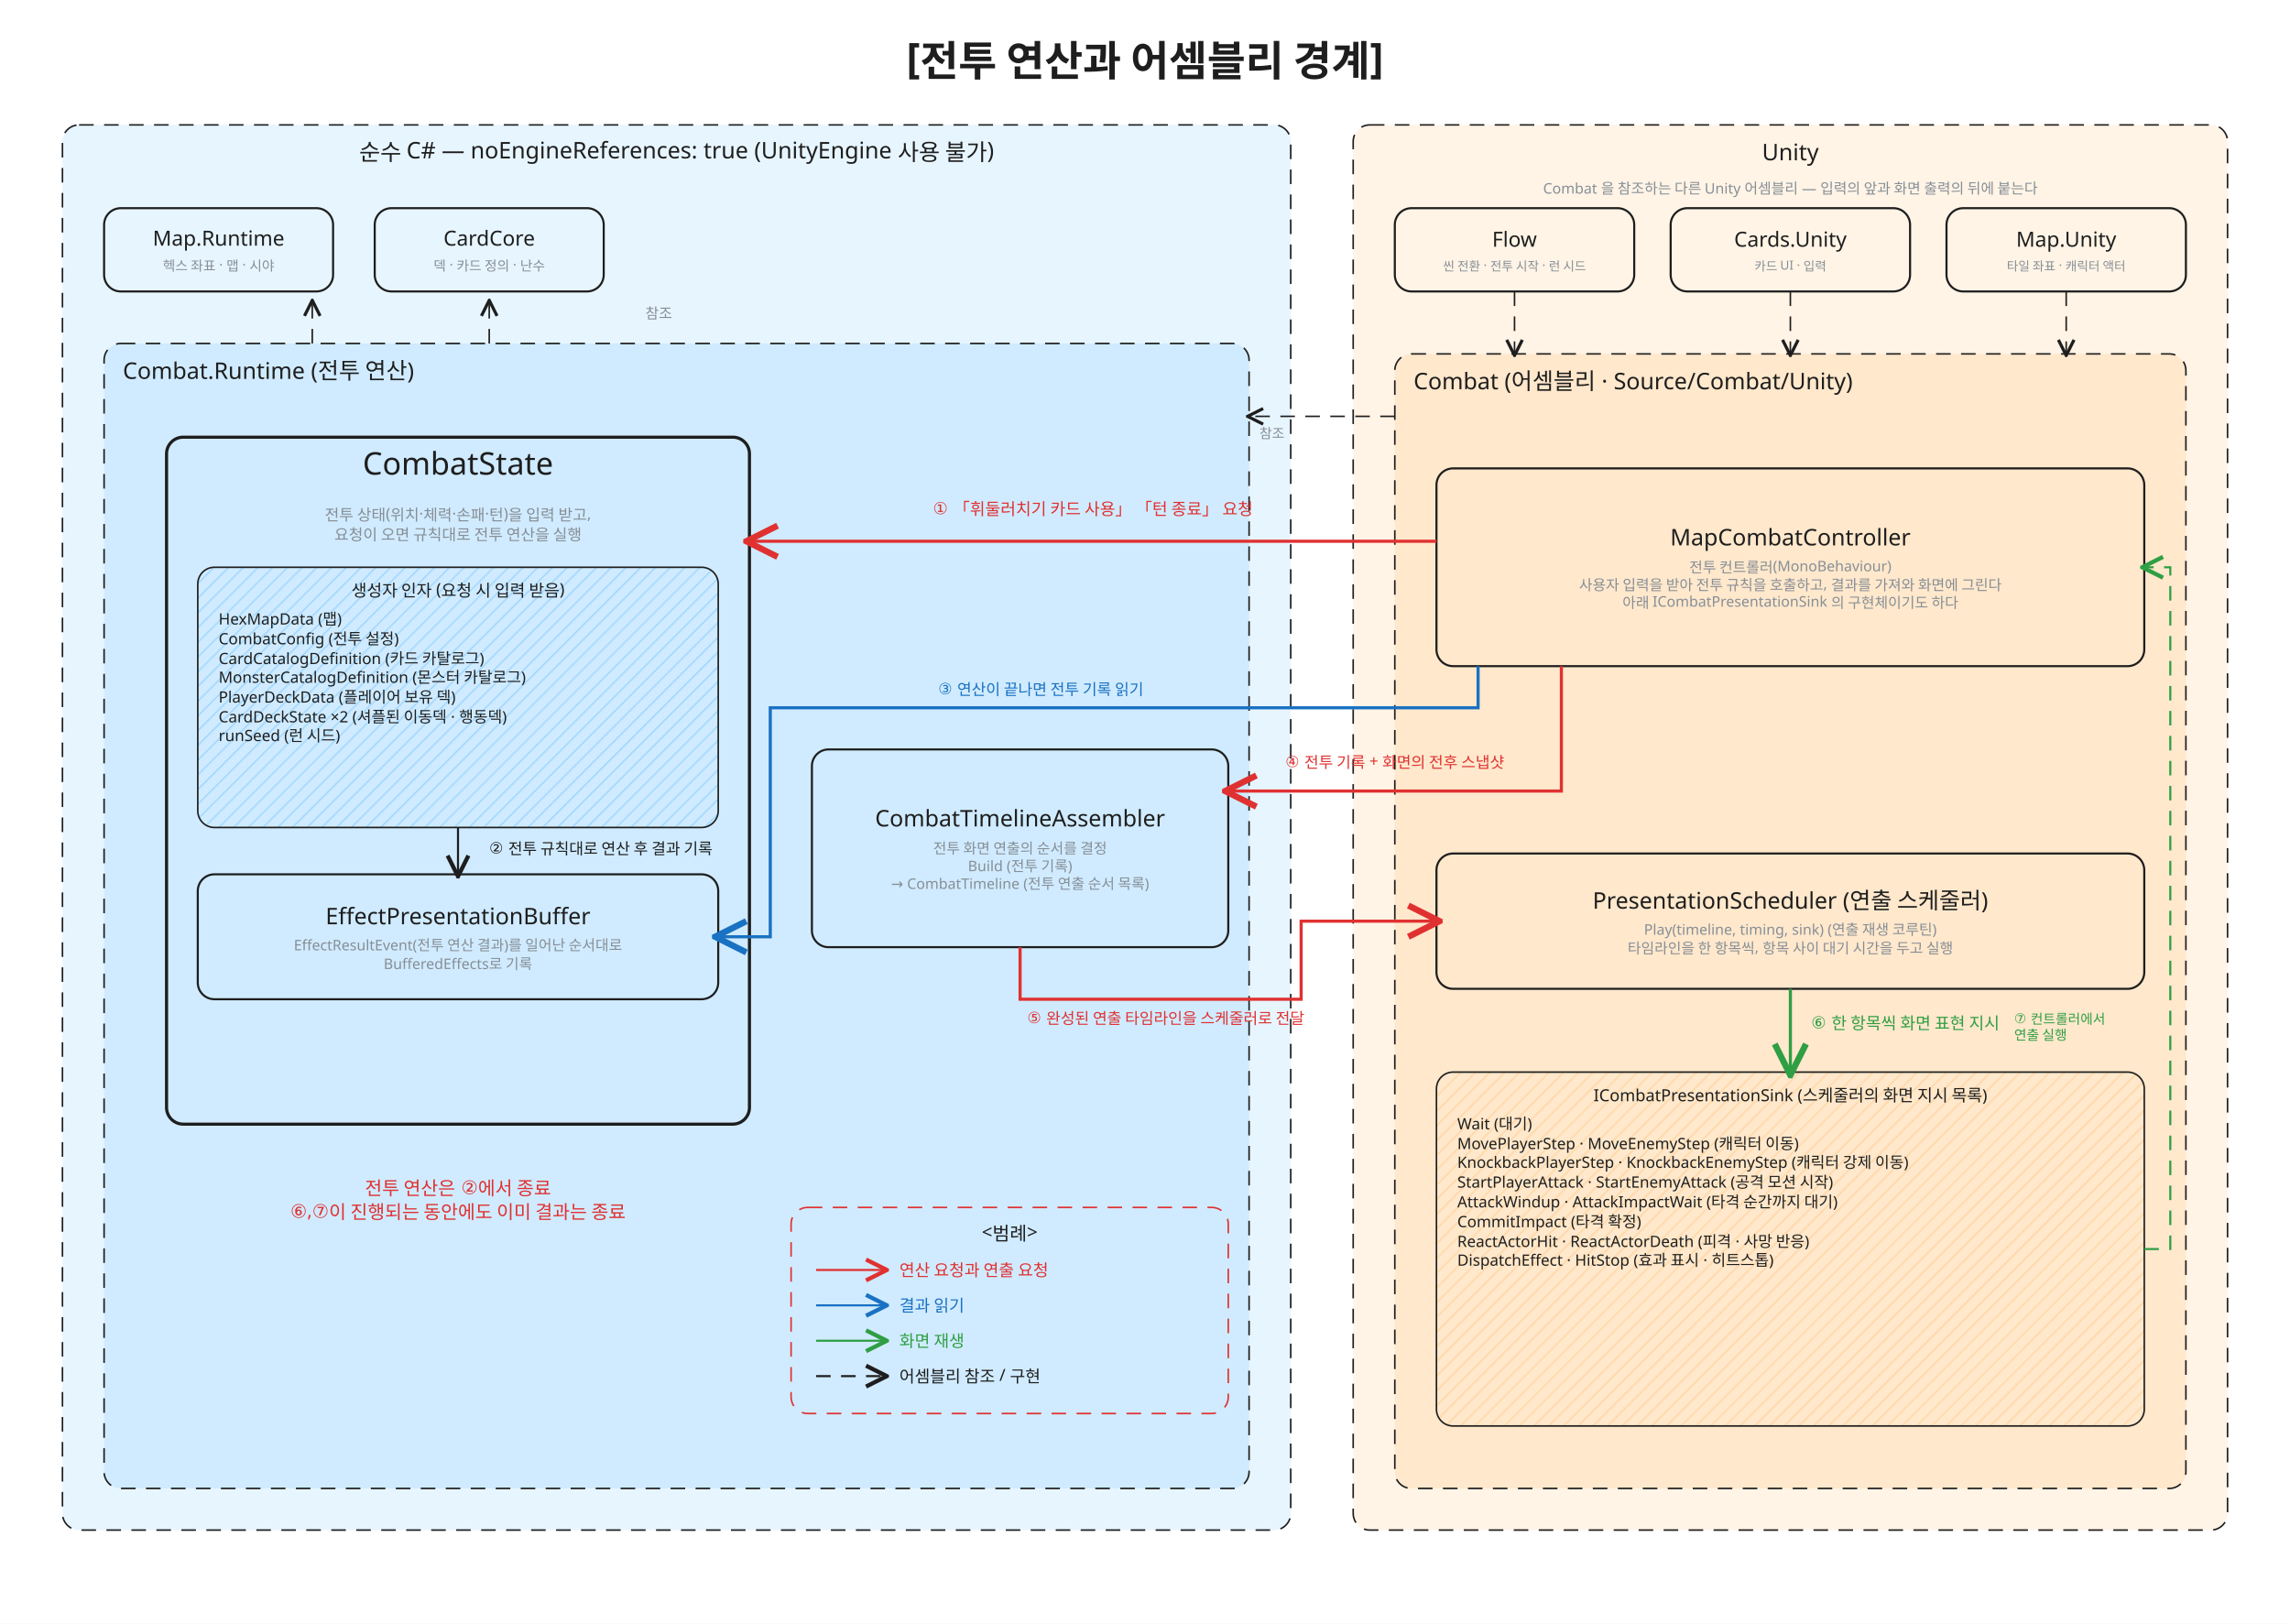
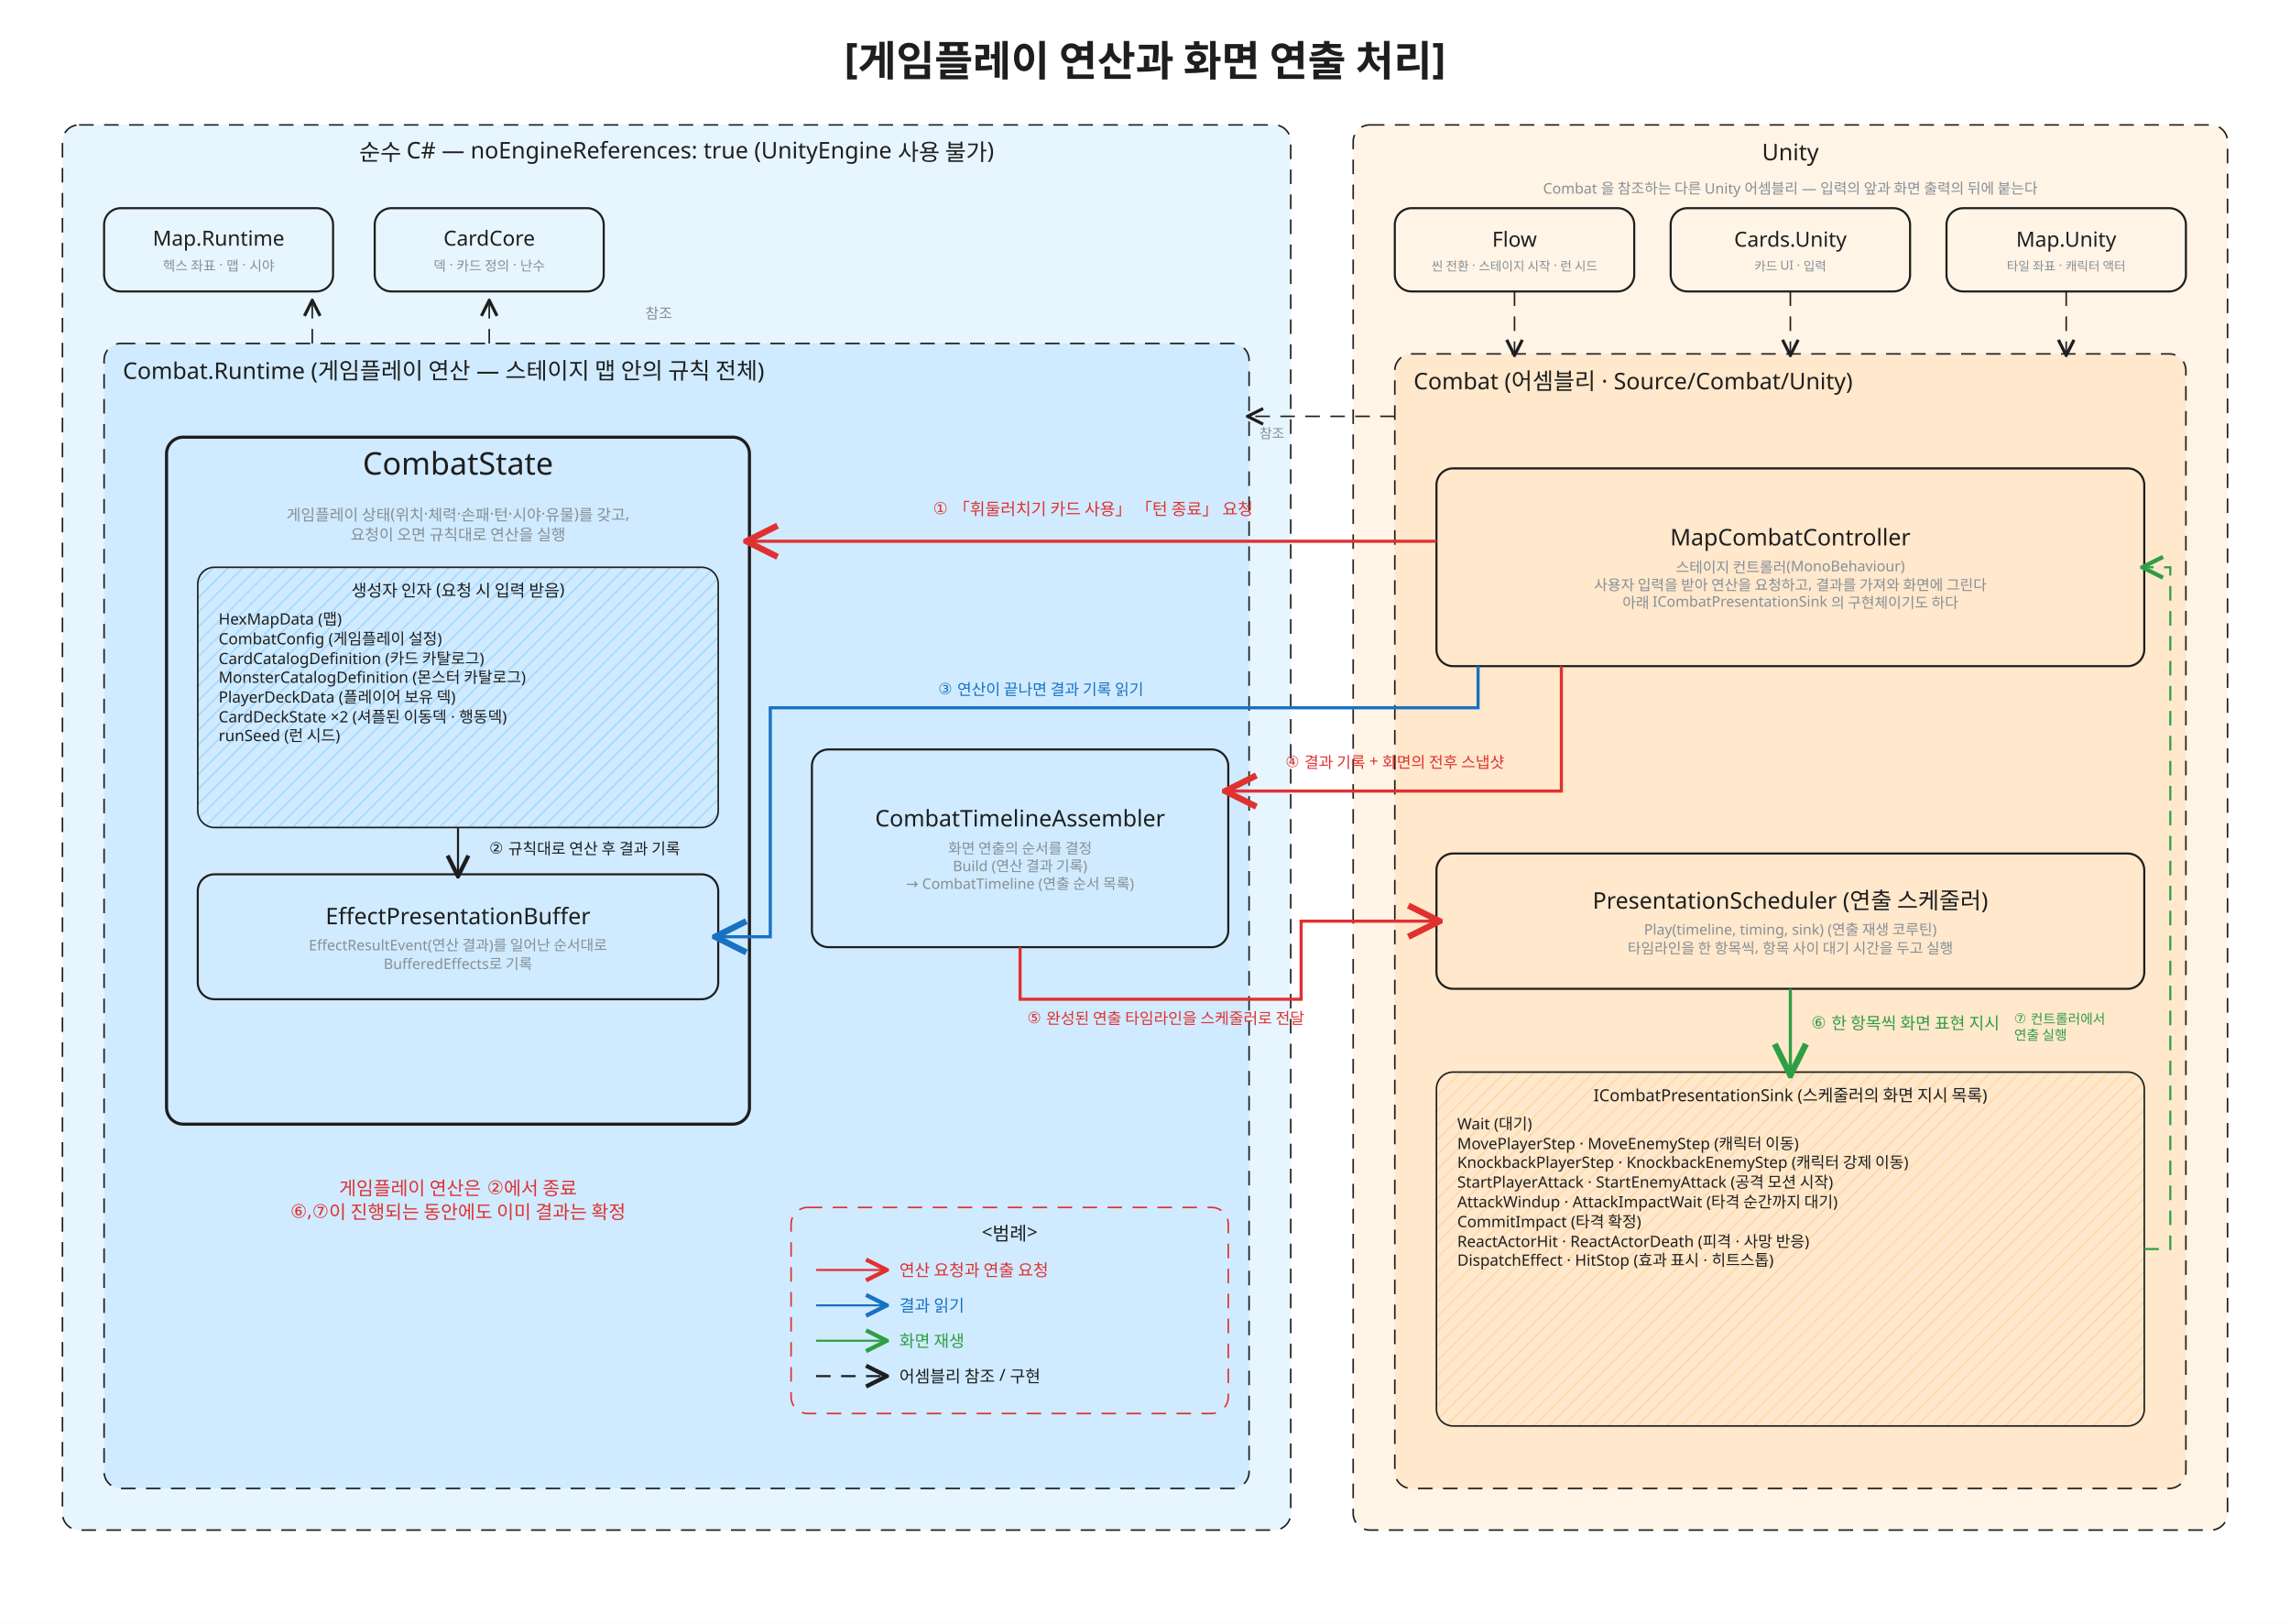
<svg xmlns="http://www.w3.org/2000/svg" width="2200" height="1560" viewBox="0 0 2200 1560">
  <defs>
    <pattern id="ha5d8ff" patternUnits="userSpaceOnUse" width="10" height="10" patternTransform="rotate(45)">
      <line x1="0" y1="0" x2="0" y2="10" stroke="#a5d8ff" stroke-width="3" />
    </pattern>
    <pattern id="hffd8a8" patternUnits="userSpaceOnUse" width="10" height="10" patternTransform="rotate(45)">
      <line x1="0" y1="0" x2="0" y2="10" stroke="#ffd8a8" stroke-width="3" />
    </pattern>
    <marker id="ah1e1e1e" markerWidth="12" markerHeight="12" refX="10" refY="6" orient="auto">
      <path d="M1,1 L11,6 L1,11" fill="none" stroke="#1e1e1e" stroke-width="2" />
    </marker>
    <marker id="as1e1e1e" markerWidth="12" markerHeight="12" refX="2" refY="6" orient="auto">
      <path d="M11,1 L1,6 L11,11" fill="none" stroke="#1e1e1e" stroke-width="2" />
    </marker>
    <marker id="ahe03131" markerWidth="12" markerHeight="12" refX="10" refY="6" orient="auto">
      <path d="M1,1 L11,6 L1,11" fill="none" stroke="#e03131" stroke-width="2" />
    </marker>
    <marker id="ase03131" markerWidth="12" markerHeight="12" refX="2" refY="6" orient="auto">
      <path d="M11,1 L1,6 L11,11" fill="none" stroke="#e03131" stroke-width="2" />
    </marker>
    <marker id="ah1971c2" markerWidth="12" markerHeight="12" refX="10" refY="6" orient="auto">
      <path d="M1,1 L11,6 L1,11" fill="none" stroke="#1971c2" stroke-width="2" />
    </marker>
    <marker id="as1971c2" markerWidth="12" markerHeight="12" refX="2" refY="6" orient="auto">
      <path d="M11,1 L1,6 L11,11" fill="none" stroke="#1971c2" stroke-width="2" />
    </marker>
    <marker id="ah2f9e44" markerWidth="12" markerHeight="12" refX="10" refY="6" orient="auto">
      <path d="M1,1 L11,6 L1,11" fill="none" stroke="#2f9e44" stroke-width="2" />
    </marker>
    <marker id="as2f9e44" markerWidth="12" markerHeight="12" refX="2" refY="6" orient="auto">
      <path d="M11,1 L1,6 L11,11" fill="none" stroke="#2f9e44" stroke-width="2" />
    </marker>
  </defs>
  <rect width="100%" height="100%" fill="#ffffff" />
-   <text x="1100" y="70" font-size="40" fill="#1e1e1e" text-anchor="middle" font-family="Virgil, 'Segoe Print', 'Comic Sans MS', 'Apple SD Gothic Neo', 'Noto Sans KR', sans-serif" font-weight="bold">[전투 연산과 어셈블리 경계]</text>
+   <text x="1100" y="70" font-size="40" fill="#1e1e1e" text-anchor="middle" font-family="Virgil, 'Segoe Print', 'Comic Sans MS', 'Apple SD Gothic Neo', 'Noto Sans KR', sans-serif" font-weight="bold">[게임플레이 연산과 화면 연출 처리]</text>
  <rect x="60" y="120" width="1180" height="1350" rx="16" fill="#e7f5ff" stroke="#1e1e1e" stroke-width="1.5" stroke-dasharray="14,10" />
  <text x="650" y="154" font-size="22" fill="#1e1e1e" text-anchor="middle" font-family="Virgil, 'Segoe Print', 'Comic Sans MS', 'Apple SD Gothic Neo', 'Noto Sans KR', sans-serif" font-weight="normal">순수 C#  —  noEngineReferences: true  (UnityEngine 사용 불가)</text>
  <rect x="1300" y="120" width="840" height="1350" rx="16" fill="#fff4e6" stroke="#1e1e1e" stroke-width="1.5" stroke-dasharray="14,10" />
  <text x="1720" y="154" font-size="22" fill="#1e1e1e" text-anchor="middle" font-family="Virgil, 'Segoe Print', 'Comic Sans MS', 'Apple SD Gothic Neo', 'Noto Sans KR', sans-serif" font-weight="normal">Unity</text>
  <rect x="100" y="200" width="220" height="80" rx="16" fill="none" stroke="#1e1e1e" stroke-width="2" />
  <text x="210" y="236" font-size="20" fill="#1e1e1e" text-anchor="middle" font-family="Virgil, 'Segoe Print', 'Comic Sans MS', 'Apple SD Gothic Neo', 'Noto Sans KR', sans-serif" font-weight="normal">Map.Runtime</text>
  <text x="210" y="260" font-size="13" fill="#868e96" text-anchor="middle" font-family="Virgil, 'Segoe Print', 'Comic Sans MS', 'Apple SD Gothic Neo', 'Noto Sans KR', sans-serif" font-weight="normal">헥스 좌표 · 맵 · 시야</text>
  <rect x="360" y="200" width="220" height="80" rx="16" fill="none" stroke="#1e1e1e" stroke-width="2" />
  <text x="470" y="236" font-size="20" fill="#1e1e1e" text-anchor="middle" font-family="Virgil, 'Segoe Print', 'Comic Sans MS', 'Apple SD Gothic Neo', 'Noto Sans KR', sans-serif" font-weight="normal">CardCore</text>
  <text x="470" y="260" font-size="13" fill="#868e96" text-anchor="middle" font-family="Virgil, 'Segoe Print', 'Comic Sans MS', 'Apple SD Gothic Neo', 'Noto Sans KR', sans-serif" font-weight="normal">덱 · 카드 정의 · 난수</text>
  <rect x="100" y="330" width="1100" height="1100" rx="16" fill="#d0ebff" stroke="#1e1e1e" stroke-width="1.5" stroke-dasharray="14,10" />
-   <text x="118" y="364" font-size="22" fill="#1e1e1e" text-anchor="start" font-family="Virgil, 'Segoe Print', 'Comic Sans MS', 'Apple SD Gothic Neo', 'Noto Sans KR', sans-serif" font-weight="normal">Combat.Runtime  (전투 연산)</text>
+   <text x="118" y="364" font-size="22" fill="#1e1e1e" text-anchor="start" font-family="Virgil, 'Segoe Print', 'Comic Sans MS', 'Apple SD Gothic Neo', 'Noto Sans KR', sans-serif" font-weight="normal">Combat.Runtime  (게임플레이 연산 — 스테이지 맵 안의 규칙 전체)</text>
  <polyline points="300,330 300,290" fill="none" stroke="#1e1e1e" stroke-width="1.5" stroke-dasharray="14,10" marker-end="url(#ah1e1e1e)" />
  <polyline points="470,330 470,290" fill="none" stroke="#1e1e1e" stroke-width="1.5" stroke-dasharray="14,10" marker-end="url(#ah1e1e1e)" />
  <text x="620" y="306" font-size="14" fill="#868e96" text-anchor="start" font-family="Virgil, 'Segoe Print', 'Comic Sans MS', 'Apple SD Gothic Neo', 'Noto Sans KR', sans-serif" font-weight="normal">참조</text>
  <rect x="160" y="420" width="560" height="660" rx="16" fill="none" stroke="#1e1e1e" stroke-width="3" />
  <text x="440" y="456" font-size="30" fill="#1e1e1e" text-anchor="middle" font-family="Virgil, 'Segoe Print', 'Comic Sans MS', 'Apple SD Gothic Neo', 'Noto Sans KR', sans-serif" font-weight="normal">CombatState</text>
-   <text x="440" y="500" font-size="15" fill="#868e96" text-anchor="middle" font-family="Virgil, 'Segoe Print', 'Comic Sans MS', 'Apple SD Gothic Neo', 'Noto Sans KR', sans-serif" font-weight="normal">전투 상태(위치·체력·손패·턴)을 입력 받고,</text>
-   <text x="440" y="519" font-size="15" fill="#868e96" text-anchor="middle" font-family="Virgil, 'Segoe Print', 'Comic Sans MS', 'Apple SD Gothic Neo', 'Noto Sans KR', sans-serif" font-weight="normal">요청이 오면 규칙대로 전투 연산을 실행</text>
+   <text x="440" y="500" font-size="15" fill="#868e96" text-anchor="middle" font-family="Virgil, 'Segoe Print', 'Comic Sans MS', 'Apple SD Gothic Neo', 'Noto Sans KR', sans-serif" font-weight="normal">게임플레이 상태(위치·체력·손패·턴·시야·유물)를 갖고,</text>
+   <text x="440" y="519" font-size="15" fill="#868e96" text-anchor="middle" font-family="Virgil, 'Segoe Print', 'Comic Sans MS', 'Apple SD Gothic Neo', 'Noto Sans KR', sans-serif" font-weight="normal">요청이 오면 규칙대로 연산을 실행</text>
  <rect x="190" y="545" width="500" height="250" rx="16" fill="url(#ha5d8ff)" stroke="#1e1e1e" stroke-width="1.5" />
  <text x="440" y="573" font-size="16" fill="#1e1e1e" text-anchor="middle" font-family="Virgil, 'Segoe Print', 'Comic Sans MS', 'Apple SD Gothic Neo', 'Noto Sans KR', sans-serif" font-weight="normal">생성자 인자 (요청 시 입력 받음)</text>
  <text x="210" y="600" font-size="15" fill="#1e1e1e" text-anchor="start" font-family="Virgil, 'Segoe Print', 'Comic Sans MS', 'Apple SD Gothic Neo', 'Noto Sans KR', sans-serif" font-weight="normal">HexMapData  (맵)</text>
-   <text x="210" y="619" font-size="15" fill="#1e1e1e" text-anchor="start" font-family="Virgil, 'Segoe Print', 'Comic Sans MS', 'Apple SD Gothic Neo', 'Noto Sans KR', sans-serif" font-weight="normal">CombatConfig  (전투 설정)</text>
+   <text x="210" y="619" font-size="15" fill="#1e1e1e" text-anchor="start" font-family="Virgil, 'Segoe Print', 'Comic Sans MS', 'Apple SD Gothic Neo', 'Noto Sans KR', sans-serif" font-weight="normal">CombatConfig  (게임플레이 설정)</text>
  <text x="210" y="638" font-size="15" fill="#1e1e1e" text-anchor="start" font-family="Virgil, 'Segoe Print', 'Comic Sans MS', 'Apple SD Gothic Neo', 'Noto Sans KR', sans-serif" font-weight="normal">CardCatalogDefinition  (카드 카탈로그)</text>
  <text x="210" y="656" font-size="15" fill="#1e1e1e" text-anchor="start" font-family="Virgil, 'Segoe Print', 'Comic Sans MS', 'Apple SD Gothic Neo', 'Noto Sans KR', sans-serif" font-weight="normal">MonsterCatalogDefinition  (몬스터 카탈로그)</text>
  <text x="210" y="675" font-size="15" fill="#1e1e1e" text-anchor="start" font-family="Virgil, 'Segoe Print', 'Comic Sans MS', 'Apple SD Gothic Neo', 'Noto Sans KR', sans-serif" font-weight="normal">PlayerDeckData  (플레이어 보유 덱)</text>
  <text x="210" y="694" font-size="15" fill="#1e1e1e" text-anchor="start" font-family="Virgil, 'Segoe Print', 'Comic Sans MS', 'Apple SD Gothic Neo', 'Noto Sans KR', sans-serif" font-weight="normal">CardDeckState ×2  (셔플된 이동덱 · 행동덱)</text>
  <text x="210" y="712" font-size="15" fill="#1e1e1e" text-anchor="start" font-family="Virgil, 'Segoe Print', 'Comic Sans MS', 'Apple SD Gothic Neo', 'Noto Sans KR', sans-serif" font-weight="normal">runSeed  (런 시드)</text>
  <rect x="190" y="840" width="500" height="120" rx="16" fill="none" stroke="#1e1e1e" stroke-width="2" />
  <text x="440" y="888" font-size="22" fill="#1e1e1e" text-anchor="middle" font-family="Virgil, 'Segoe Print', 'Comic Sans MS', 'Apple SD Gothic Neo', 'Noto Sans KR', sans-serif" font-weight="normal">EffectPresentationBuffer</text>
-   <text x="440" y="913" font-size="14" fill="#868e96" text-anchor="middle" font-family="Virgil, 'Segoe Print', 'Comic Sans MS', 'Apple SD Gothic Neo', 'Noto Sans KR', sans-serif" font-weight="normal">EffectResultEvent(전투 연산 결과)를 일어난 순서대로</text>
+   <text x="440" y="913" font-size="14" fill="#868e96" text-anchor="middle" font-family="Virgil, 'Segoe Print', 'Comic Sans MS', 'Apple SD Gothic Neo', 'Noto Sans KR', sans-serif" font-weight="normal">EffectResultEvent(연산 결과)를 일어난 순서대로</text>
  <text x="440" y="931" font-size="14" fill="#868e96" text-anchor="middle" font-family="Virgil, 'Segoe Print', 'Comic Sans MS', 'Apple SD Gothic Neo', 'Noto Sans KR', sans-serif" font-weight="normal">BufferedEffects로 기록</text>
  <rect x="780" y="720" width="400" height="190" rx="16" fill="none" stroke="#1e1e1e" stroke-width="2" />
  <text x="980" y="794" font-size="22" fill="#1e1e1e" text-anchor="middle" font-family="Virgil, 'Segoe Print', 'Comic Sans MS', 'Apple SD Gothic Neo', 'Noto Sans KR', sans-serif" font-weight="normal">CombatTimelineAssembler</text>
-   <text x="980" y="820" font-size="14" fill="#868e96" text-anchor="middle" font-family="Virgil, 'Segoe Print', 'Comic Sans MS', 'Apple SD Gothic Neo', 'Noto Sans KR', sans-serif" font-weight="normal">전투 화면 연출의 순서를 결정</text>
-   <text x="980" y="837" font-size="14" fill="#868e96" text-anchor="middle" font-family="Virgil, 'Segoe Print', 'Comic Sans MS', 'Apple SD Gothic Neo', 'Noto Sans KR', sans-serif" font-weight="normal">Build (전투 기록)</text>
-   <text x="980" y="854" font-size="14" fill="#868e96" text-anchor="middle" font-family="Virgil, 'Segoe Print', 'Comic Sans MS', 'Apple SD Gothic Neo', 'Noto Sans KR', sans-serif" font-weight="normal">→ CombatTimeline (전투 연출 순서 목록)</text>
+   <text x="980" y="820" font-size="14" fill="#868e96" text-anchor="middle" font-family="Virgil, 'Segoe Print', 'Comic Sans MS', 'Apple SD Gothic Neo', 'Noto Sans KR', sans-serif" font-weight="normal">화면 연출의 순서를 결정</text>
+   <text x="980" y="837" font-size="14" fill="#868e96" text-anchor="middle" font-family="Virgil, 'Segoe Print', 'Comic Sans MS', 'Apple SD Gothic Neo', 'Noto Sans KR', sans-serif" font-weight="normal">Build (연산 결과 기록)</text>
+   <text x="980" y="854" font-size="14" fill="#868e96" text-anchor="middle" font-family="Virgil, 'Segoe Print', 'Comic Sans MS', 'Apple SD Gothic Neo', 'Noto Sans KR', sans-serif" font-weight="normal">→ CombatTimeline (연출 순서 목록)</text>
  <rect x="1340" y="200" width="230" height="80" rx="16" fill="none" stroke="#1e1e1e" stroke-width="2" />
  <text x="1455" y="237" font-size="20" fill="#1e1e1e" text-anchor="middle" font-family="Virgil, 'Segoe Print', 'Comic Sans MS', 'Apple SD Gothic Neo', 'Noto Sans KR', sans-serif" font-weight="normal">Flow</text>
-   <text x="1455" y="260" font-size="12" fill="#868e96" text-anchor="middle" font-family="Virgil, 'Segoe Print', 'Comic Sans MS', 'Apple SD Gothic Neo', 'Noto Sans KR', sans-serif" font-weight="normal">씬 전환 · 전투 시작 · 런 시드</text>
+   <text x="1455" y="260" font-size="12" fill="#868e96" text-anchor="middle" font-family="Virgil, 'Segoe Print', 'Comic Sans MS', 'Apple SD Gothic Neo', 'Noto Sans KR', sans-serif" font-weight="normal">씬 전환 · 스테이지 시작 · 런 시드</text>
  <rect x="1605" y="200" width="230" height="80" rx="16" fill="none" stroke="#1e1e1e" stroke-width="2" />
  <text x="1720" y="237" font-size="20" fill="#1e1e1e" text-anchor="middle" font-family="Virgil, 'Segoe Print', 'Comic Sans MS', 'Apple SD Gothic Neo', 'Noto Sans KR', sans-serif" font-weight="normal">Cards.Unity</text>
  <text x="1720" y="260" font-size="12" fill="#868e96" text-anchor="middle" font-family="Virgil, 'Segoe Print', 'Comic Sans MS', 'Apple SD Gothic Neo', 'Noto Sans KR', sans-serif" font-weight="normal">카드 UI · 입력</text>
  <rect x="1870" y="200" width="230" height="80" rx="16" fill="none" stroke="#1e1e1e" stroke-width="2" />
  <text x="1985" y="237" font-size="20" fill="#1e1e1e" text-anchor="middle" font-family="Virgil, 'Segoe Print', 'Comic Sans MS', 'Apple SD Gothic Neo', 'Noto Sans KR', sans-serif" font-weight="normal">Map.Unity</text>
  <text x="1985" y="260" font-size="12" fill="#868e96" text-anchor="middle" font-family="Virgil, 'Segoe Print', 'Comic Sans MS', 'Apple SD Gothic Neo', 'Noto Sans KR', sans-serif" font-weight="normal">타일 좌표 · 캐릭터 액터</text>
  <text x="1720" y="186" font-size="14" fill="#868e96" text-anchor="middle" font-family="Virgil, 'Segoe Print', 'Comic Sans MS', 'Apple SD Gothic Neo', 'Noto Sans KR', sans-serif" font-weight="normal">Combat 을 참조하는 다른 Unity 어셈블리 — 입력의 앞과 화면 출력의 뒤에 붙는다</text>
  <rect x="1340" y="340" width="760" height="1090" rx="16" fill="#ffe8cc" stroke="#1e1e1e" stroke-width="1.5" stroke-dasharray="14,10" />
  <text x="1358" y="374" font-size="22" fill="#1e1e1e" text-anchor="start" font-family="Virgil, 'Segoe Print', 'Comic Sans MS', 'Apple SD Gothic Neo', 'Noto Sans KR', sans-serif" font-weight="normal">Combat  (어셈블리 · Source/Combat/Unity)</text>
  <polyline points="1455,280 1455,340" fill="none" stroke="#1e1e1e" stroke-width="1.5" stroke-dasharray="14,10" marker-end="url(#ah1e1e1e)" />
  <polyline points="1720,280 1720,340" fill="none" stroke="#1e1e1e" stroke-width="1.5" stroke-dasharray="14,10" marker-end="url(#ah1e1e1e)" />
  <polyline points="1985,280 1985,340" fill="none" stroke="#1e1e1e" stroke-width="1.5" stroke-dasharray="14,10" marker-end="url(#ah1e1e1e)" />
  <polyline points="1340,400 1200,400" fill="none" stroke="#1e1e1e" stroke-width="1.5" stroke-dasharray="14,10" marker-end="url(#ah1e1e1e)" />
  <text x="1210" y="421" font-size="13" fill="#868e96" text-anchor="start" font-family="Virgil, 'Segoe Print', 'Comic Sans MS', 'Apple SD Gothic Neo', 'Noto Sans KR', sans-serif" font-weight="normal">참조</text>
  <rect x="1380" y="450" width="680" height="190" rx="16" fill="none" stroke="#1e1e1e" stroke-width="2" />
  <text x="1720" y="524" font-size="22" fill="#1e1e1e" text-anchor="middle" font-family="Virgil, 'Segoe Print', 'Comic Sans MS', 'Apple SD Gothic Neo', 'Noto Sans KR', sans-serif" font-weight="normal">MapCombatController</text>
-   <text x="1720" y="550" font-size="14" fill="#868e96" text-anchor="middle" font-family="Virgil, 'Segoe Print', 'Comic Sans MS', 'Apple SD Gothic Neo', 'Noto Sans KR', sans-serif" font-weight="normal">전투 컨트롤러(MonoBehaviour)</text>
-   <text x="1720" y="567" font-size="14" fill="#868e96" text-anchor="middle" font-family="Virgil, 'Segoe Print', 'Comic Sans MS', 'Apple SD Gothic Neo', 'Noto Sans KR', sans-serif" font-weight="normal">사용자 입력을 받아 전투 규칙을 호출하고, 결과를 가져와 화면에 그린다</text>
+   <text x="1720" y="550" font-size="14" fill="#868e96" text-anchor="middle" font-family="Virgil, 'Segoe Print', 'Comic Sans MS', 'Apple SD Gothic Neo', 'Noto Sans KR', sans-serif" font-weight="normal">스테이지 컨트롤러(MonoBehaviour)</text>
+   <text x="1720" y="567" font-size="14" fill="#868e96" text-anchor="middle" font-family="Virgil, 'Segoe Print', 'Comic Sans MS', 'Apple SD Gothic Neo', 'Noto Sans KR', sans-serif" font-weight="normal">사용자 입력을 받아 연산을 요청하고, 결과를 가져와 화면에 그린다</text>
  <text x="1720" y="584" font-size="14" fill="#868e96" text-anchor="middle" font-family="Virgil, 'Segoe Print', 'Comic Sans MS', 'Apple SD Gothic Neo', 'Noto Sans KR', sans-serif" font-weight="normal">아래 ICombatPresentationSink 의 구현체이기도 하다</text>
  <rect x="1380" y="820" width="680" height="130" rx="16" fill="none" stroke="#1e1e1e" stroke-width="2" />
  <text x="1720" y="873" font-size="22" fill="#1e1e1e" text-anchor="middle" font-family="Virgil, 'Segoe Print', 'Comic Sans MS', 'Apple SD Gothic Neo', 'Noto Sans KR', sans-serif" font-weight="normal">PresentationScheduler (연출 스케줄러)</text>
  <text x="1720" y="898" font-size="14" fill="#868e96" text-anchor="middle" font-family="Virgil, 'Segoe Print', 'Comic Sans MS', 'Apple SD Gothic Neo', 'Noto Sans KR', sans-serif" font-weight="normal">Play(timeline, timing, sink) (연출 재생 코루틴)</text>
  <text x="1720" y="916" font-size="14" fill="#868e96" text-anchor="middle" font-family="Virgil, 'Segoe Print', 'Comic Sans MS', 'Apple SD Gothic Neo', 'Noto Sans KR', sans-serif" font-weight="normal">타임라인을 한 항목씩, 항목 사이 대기 시간을 두고 실행</text>
  <rect x="1380" y="1030" width="680" height="340" rx="16" fill="url(#hffd8a8)" stroke="#1e1e1e" stroke-width="1.5" />
  <text x="1720" y="1058" font-size="16" fill="#1e1e1e" text-anchor="middle" font-family="Virgil, 'Segoe Print', 'Comic Sans MS', 'Apple SD Gothic Neo', 'Noto Sans KR', sans-serif" font-weight="normal">ICombatPresentationSink (스케줄러의 화면 지시 목록)</text>
  <text x="1400" y="1085" font-size="15" fill="#1e1e1e" text-anchor="start" font-family="Virgil, 'Segoe Print', 'Comic Sans MS', 'Apple SD Gothic Neo', 'Noto Sans KR', sans-serif" font-weight="normal">Wait  (대기)</text>
  <text x="1400" y="1104" font-size="15" fill="#1e1e1e" text-anchor="start" font-family="Virgil, 'Segoe Print', 'Comic Sans MS', 'Apple SD Gothic Neo', 'Noto Sans KR', sans-serif" font-weight="normal">MovePlayerStep · MoveEnemyStep  (캐릭터 이동)</text>
  <text x="1400" y="1122" font-size="15" fill="#1e1e1e" text-anchor="start" font-family="Virgil, 'Segoe Print', 'Comic Sans MS', 'Apple SD Gothic Neo', 'Noto Sans KR', sans-serif" font-weight="normal">KnockbackPlayerStep · KnockbackEnemyStep  (캐릭터 강제 이동)</text>
  <text x="1400" y="1141" font-size="15" fill="#1e1e1e" text-anchor="start" font-family="Virgil, 'Segoe Print', 'Comic Sans MS', 'Apple SD Gothic Neo', 'Noto Sans KR', sans-serif" font-weight="normal">StartPlayerAttack · StartEnemyAttack  (공격 모션 시작)</text>
  <text x="1400" y="1160" font-size="15" fill="#1e1e1e" text-anchor="start" font-family="Virgil, 'Segoe Print', 'Comic Sans MS', 'Apple SD Gothic Neo', 'Noto Sans KR', sans-serif" font-weight="normal">AttackWindup · AttackImpactWait  (타격 순간까지 대기)</text>
  <text x="1400" y="1179" font-size="15" fill="#1e1e1e" text-anchor="start" font-family="Virgil, 'Segoe Print', 'Comic Sans MS', 'Apple SD Gothic Neo', 'Noto Sans KR', sans-serif" font-weight="normal">CommitImpact  (타격 확정)</text>
  <text x="1400" y="1198" font-size="15" fill="#1e1e1e" text-anchor="start" font-family="Virgil, 'Segoe Print', 'Comic Sans MS', 'Apple SD Gothic Neo', 'Noto Sans KR', sans-serif" font-weight="normal">ReactActorHit · ReactActorDeath  (피격 · 사망 반응)</text>
  <text x="1400" y="1216" font-size="15" fill="#1e1e1e" text-anchor="start" font-family="Virgil, 'Segoe Print', 'Comic Sans MS', 'Apple SD Gothic Neo', 'Noto Sans KR', sans-serif" font-weight="normal">DispatchEffect · HitStop (효과 표시 · 히트스톱)</text>
  <polyline points="1380,520 720,520" fill="none" stroke="#e03131" stroke-width="3" marker-end="url(#ahe03131)" />
  <text x="1050" y="494" font-size="16" fill="#e03131" text-anchor="middle" font-family="Virgil, 'Segoe Print', 'Comic Sans MS', 'Apple SD Gothic Neo', 'Noto Sans KR', sans-serif" font-weight="normal">① 「휘둘러치기 카드 사용」  「턴 종료」 요청</text>
  <polyline points="440,795 440,840" fill="none" stroke="#1e1e1e" stroke-width="2" marker-end="url(#ah1e1e1e)" />
-   <text x="470" y="820" font-size="15" fill="#1e1e1e" text-anchor="start" font-family="Virgil, 'Segoe Print', 'Comic Sans MS', 'Apple SD Gothic Neo', 'Noto Sans KR', sans-serif" font-weight="normal">② 전투 규칙대로 연산 후 결과 기록</text>
+   <text x="470" y="820" font-size="15" fill="#1e1e1e" text-anchor="start" font-family="Virgil, 'Segoe Print', 'Comic Sans MS', 'Apple SD Gothic Neo', 'Noto Sans KR', sans-serif" font-weight="normal">② 규칙대로 연산 후 결과 기록</text>
  <polyline points="1420,640 1420,680 740,680 740,900 690,900" fill="none" stroke="#1971c2" stroke-width="3" marker-end="url(#ah1971c2)" />
-   <text x="1000" y="667" font-size="15" fill="#1971c2" text-anchor="middle" font-family="Virgil, 'Segoe Print', 'Comic Sans MS', 'Apple SD Gothic Neo', 'Noto Sans KR', sans-serif" font-weight="normal">③ 연산이 끝나면 전투 기록 읽기</text>
+   <text x="1000" y="667" font-size="15" fill="#1971c2" text-anchor="middle" font-family="Virgil, 'Segoe Print', 'Comic Sans MS', 'Apple SD Gothic Neo', 'Noto Sans KR', sans-serif" font-weight="normal">③ 연산이 끝나면 결과 기록 읽기</text>
  <polyline points="1500,640 1500,760 1180,760" fill="none" stroke="#e03131" stroke-width="3" marker-end="url(#ahe03131)" />
-   <text x="1340" y="737" font-size="15" fill="#e03131" text-anchor="middle" font-family="Virgil, 'Segoe Print', 'Comic Sans MS', 'Apple SD Gothic Neo', 'Noto Sans KR', sans-serif" font-weight="normal">④ 전투 기록 + 화면의 전후 스냅샷</text>
+   <text x="1340" y="737" font-size="15" fill="#e03131" text-anchor="middle" font-family="Virgil, 'Segoe Print', 'Comic Sans MS', 'Apple SD Gothic Neo', 'Noto Sans KR', sans-serif" font-weight="normal">④ 결과 기록 + 화면의 전후 스냅샷</text>
  <polyline points="980,910 980,960 1250,960 1250,885 1380,885" fill="none" stroke="#e03131" stroke-width="3" marker-end="url(#ahe03131)" />
  <text x="1120" y="983" font-size="15" fill="#e03131" text-anchor="middle" font-family="Virgil, 'Segoe Print', 'Comic Sans MS', 'Apple SD Gothic Neo', 'Noto Sans KR', sans-serif" font-weight="normal">⑤ 완성된 연출 타임라인을 스케줄러로 전달</text>
  <polyline points="1720,950 1720,1030" fill="none" stroke="#2f9e44" stroke-width="3" marker-end="url(#ah2f9e44)" />
  <text x="1740" y="988" font-size="16" fill="#2f9e44" text-anchor="start" font-family="Virgil, 'Segoe Print', 'Comic Sans MS', 'Apple SD Gothic Neo', 'Noto Sans KR', sans-serif" font-weight="normal">⑥ 한 항목씩 화면 표현 지시</text>
  <polyline points="2060,1200 2085,1200 2085,545 2060,545" fill="none" stroke="#2f9e44" stroke-width="2" stroke-dasharray="14,10" marker-end="url(#ah2f9e44)" />
  <text x="1935" y="983" font-size="13" fill="#2f9e44" text-anchor="start" font-family="Virgil, 'Segoe Print', 'Comic Sans MS', 'Apple SD Gothic Neo', 'Noto Sans KR', sans-serif" font-weight="normal">⑦ 컨트롤러에서</text>
  <text x="1935" y="999" font-size="13" fill="#2f9e44" text-anchor="start" font-family="Virgil, 'Segoe Print', 'Comic Sans MS', 'Apple SD Gothic Neo', 'Noto Sans KR', sans-serif" font-weight="normal">연출 실행</text>
-   <text x="440" y="1148" font-size="18" fill="#e03131" text-anchor="middle" font-family="Virgil, 'Segoe Print', 'Comic Sans MS', 'Apple SD Gothic Neo', 'Noto Sans KR', sans-serif" font-weight="normal">전투 연산은 ②에서 종료</text>
-   <text x="440" y="1170" font-size="18" fill="#e03131" text-anchor="middle" font-family="Virgil, 'Segoe Print', 'Comic Sans MS', 'Apple SD Gothic Neo', 'Noto Sans KR', sans-serif" font-weight="normal">⑥,⑦이 진행되는 동안에도 이미 결과는 종료</text>
+   <text x="440" y="1148" font-size="18" fill="#e03131" text-anchor="middle" font-family="Virgil, 'Segoe Print', 'Comic Sans MS', 'Apple SD Gothic Neo', 'Noto Sans KR', sans-serif" font-weight="normal">게임플레이 연산은 ②에서 종료</text>
+   <text x="440" y="1170" font-size="18" fill="#e03131" text-anchor="middle" font-family="Virgil, 'Segoe Print', 'Comic Sans MS', 'Apple SD Gothic Neo', 'Noto Sans KR', sans-serif" font-weight="normal">⑥,⑦이 진행되는 동안에도 이미 결과는 확정</text>
  <rect x="760" y="1160" width="420" height="198.0" rx="16" fill="none" stroke="#e03131" stroke-width="1.5" stroke-dasharray="14,10" />
  <text x="970" y="1190" font-size="18" fill="#1e1e1e" text-anchor="middle" font-family="Virgil, 'Segoe Print', 'Comic Sans MS', 'Apple SD Gothic Neo', 'Noto Sans KR', sans-serif" font-weight="normal">&lt;범례&gt;</text>
  <polyline points="784,1220.1 850,1220.1" fill="none" stroke="#e03131" stroke-width="2" marker-end="url(#ahe03131)" />
  <text x="864" y="1226" font-size="16" fill="#e03131" text-anchor="start" font-family="Virgil, 'Segoe Print', 'Comic Sans MS', 'Apple SD Gothic Neo', 'Noto Sans KR', sans-serif" font-weight="normal">연산 요청과 연출 요청</text>
  <polyline points="784,1254.1 850,1254.1" fill="none" stroke="#1971c2" stroke-width="2" marker-end="url(#ah1971c2)" />
  <text x="864" y="1260" font-size="16" fill="#1971c2" text-anchor="start" font-family="Virgil, 'Segoe Print', 'Comic Sans MS', 'Apple SD Gothic Neo', 'Noto Sans KR', sans-serif" font-weight="normal">결과 읽기</text>
  <polyline points="784,1288.1 850,1288.1" fill="none" stroke="#2f9e44" stroke-width="2" marker-end="url(#ah2f9e44)" />
  <text x="864" y="1294" font-size="16" fill="#2f9e44" text-anchor="start" font-family="Virgil, 'Segoe Print', 'Comic Sans MS', 'Apple SD Gothic Neo', 'Noto Sans KR', sans-serif" font-weight="normal">화면 재생</text>
  <polyline points="784,1322.1 850,1322.1" fill="none" stroke="#1e1e1e" stroke-width="2" stroke-dasharray="14,10" marker-end="url(#ah1e1e1e)" />
  <text x="864" y="1328" font-size="16" fill="#1e1e1e" text-anchor="start" font-family="Virgil, 'Segoe Print', 'Comic Sans MS', 'Apple SD Gothic Neo', 'Noto Sans KR', sans-serif" font-weight="normal">어셈블리 참조 / 구현</text>
</svg>
